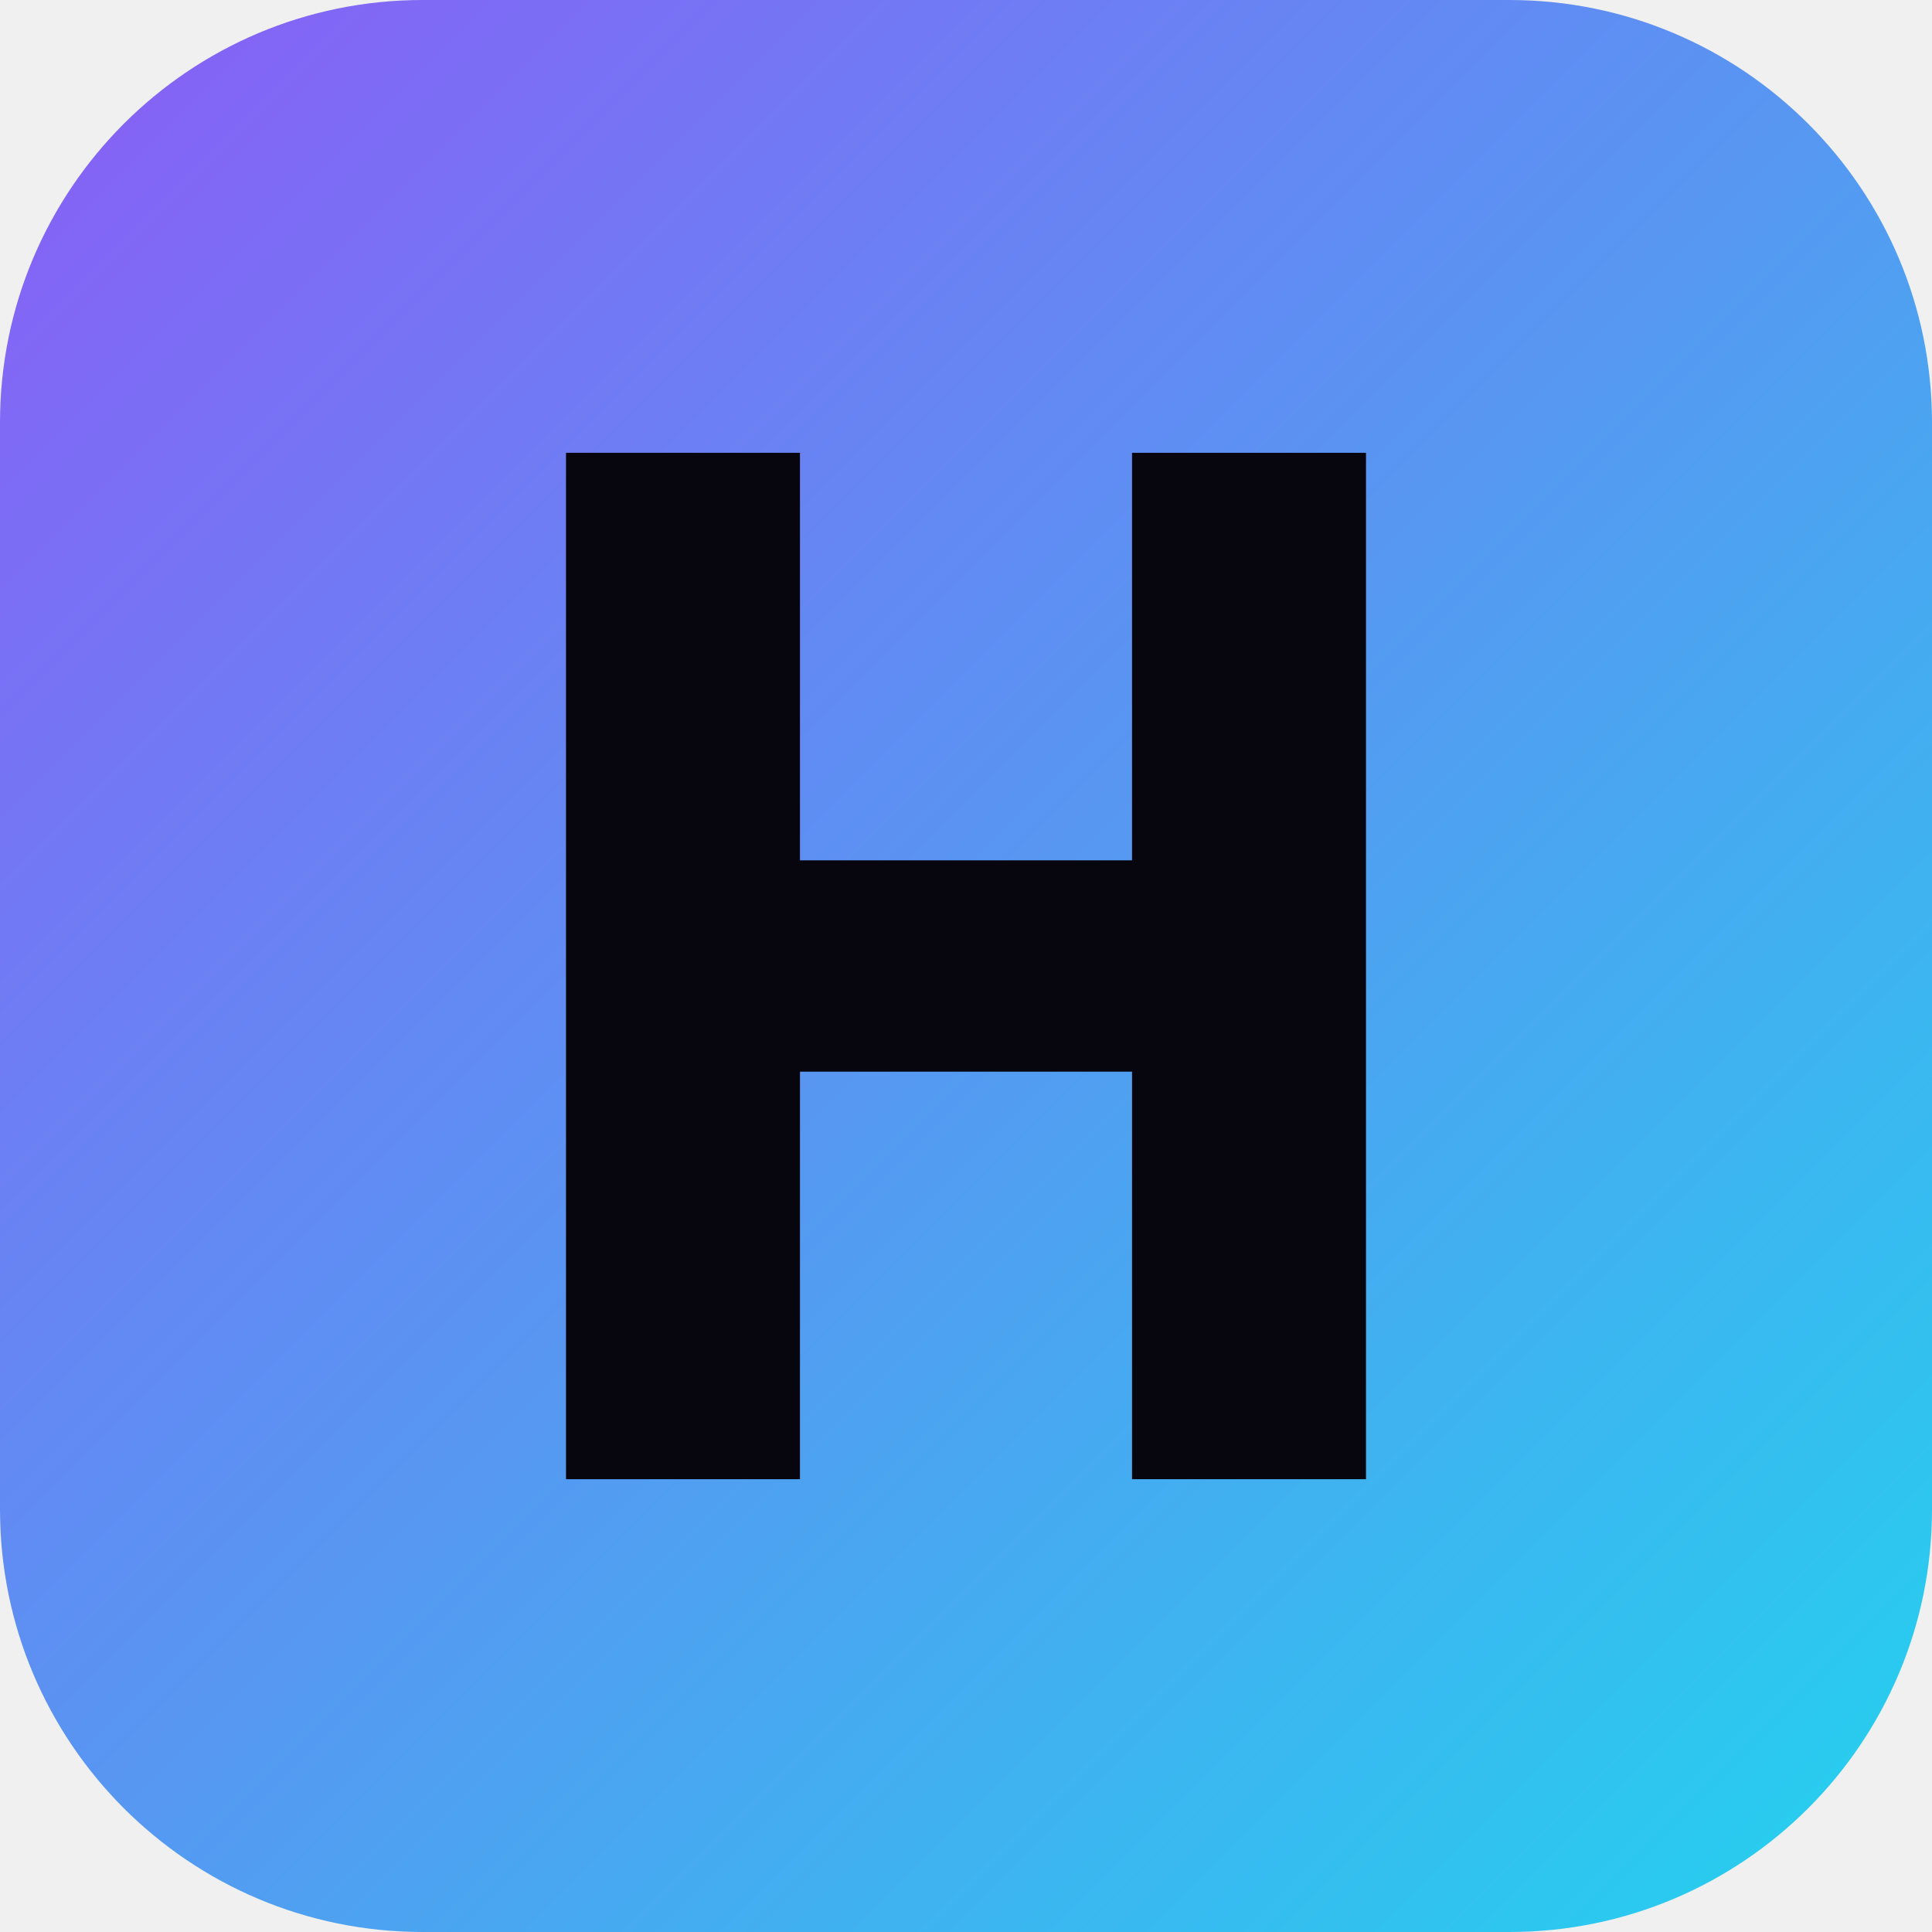
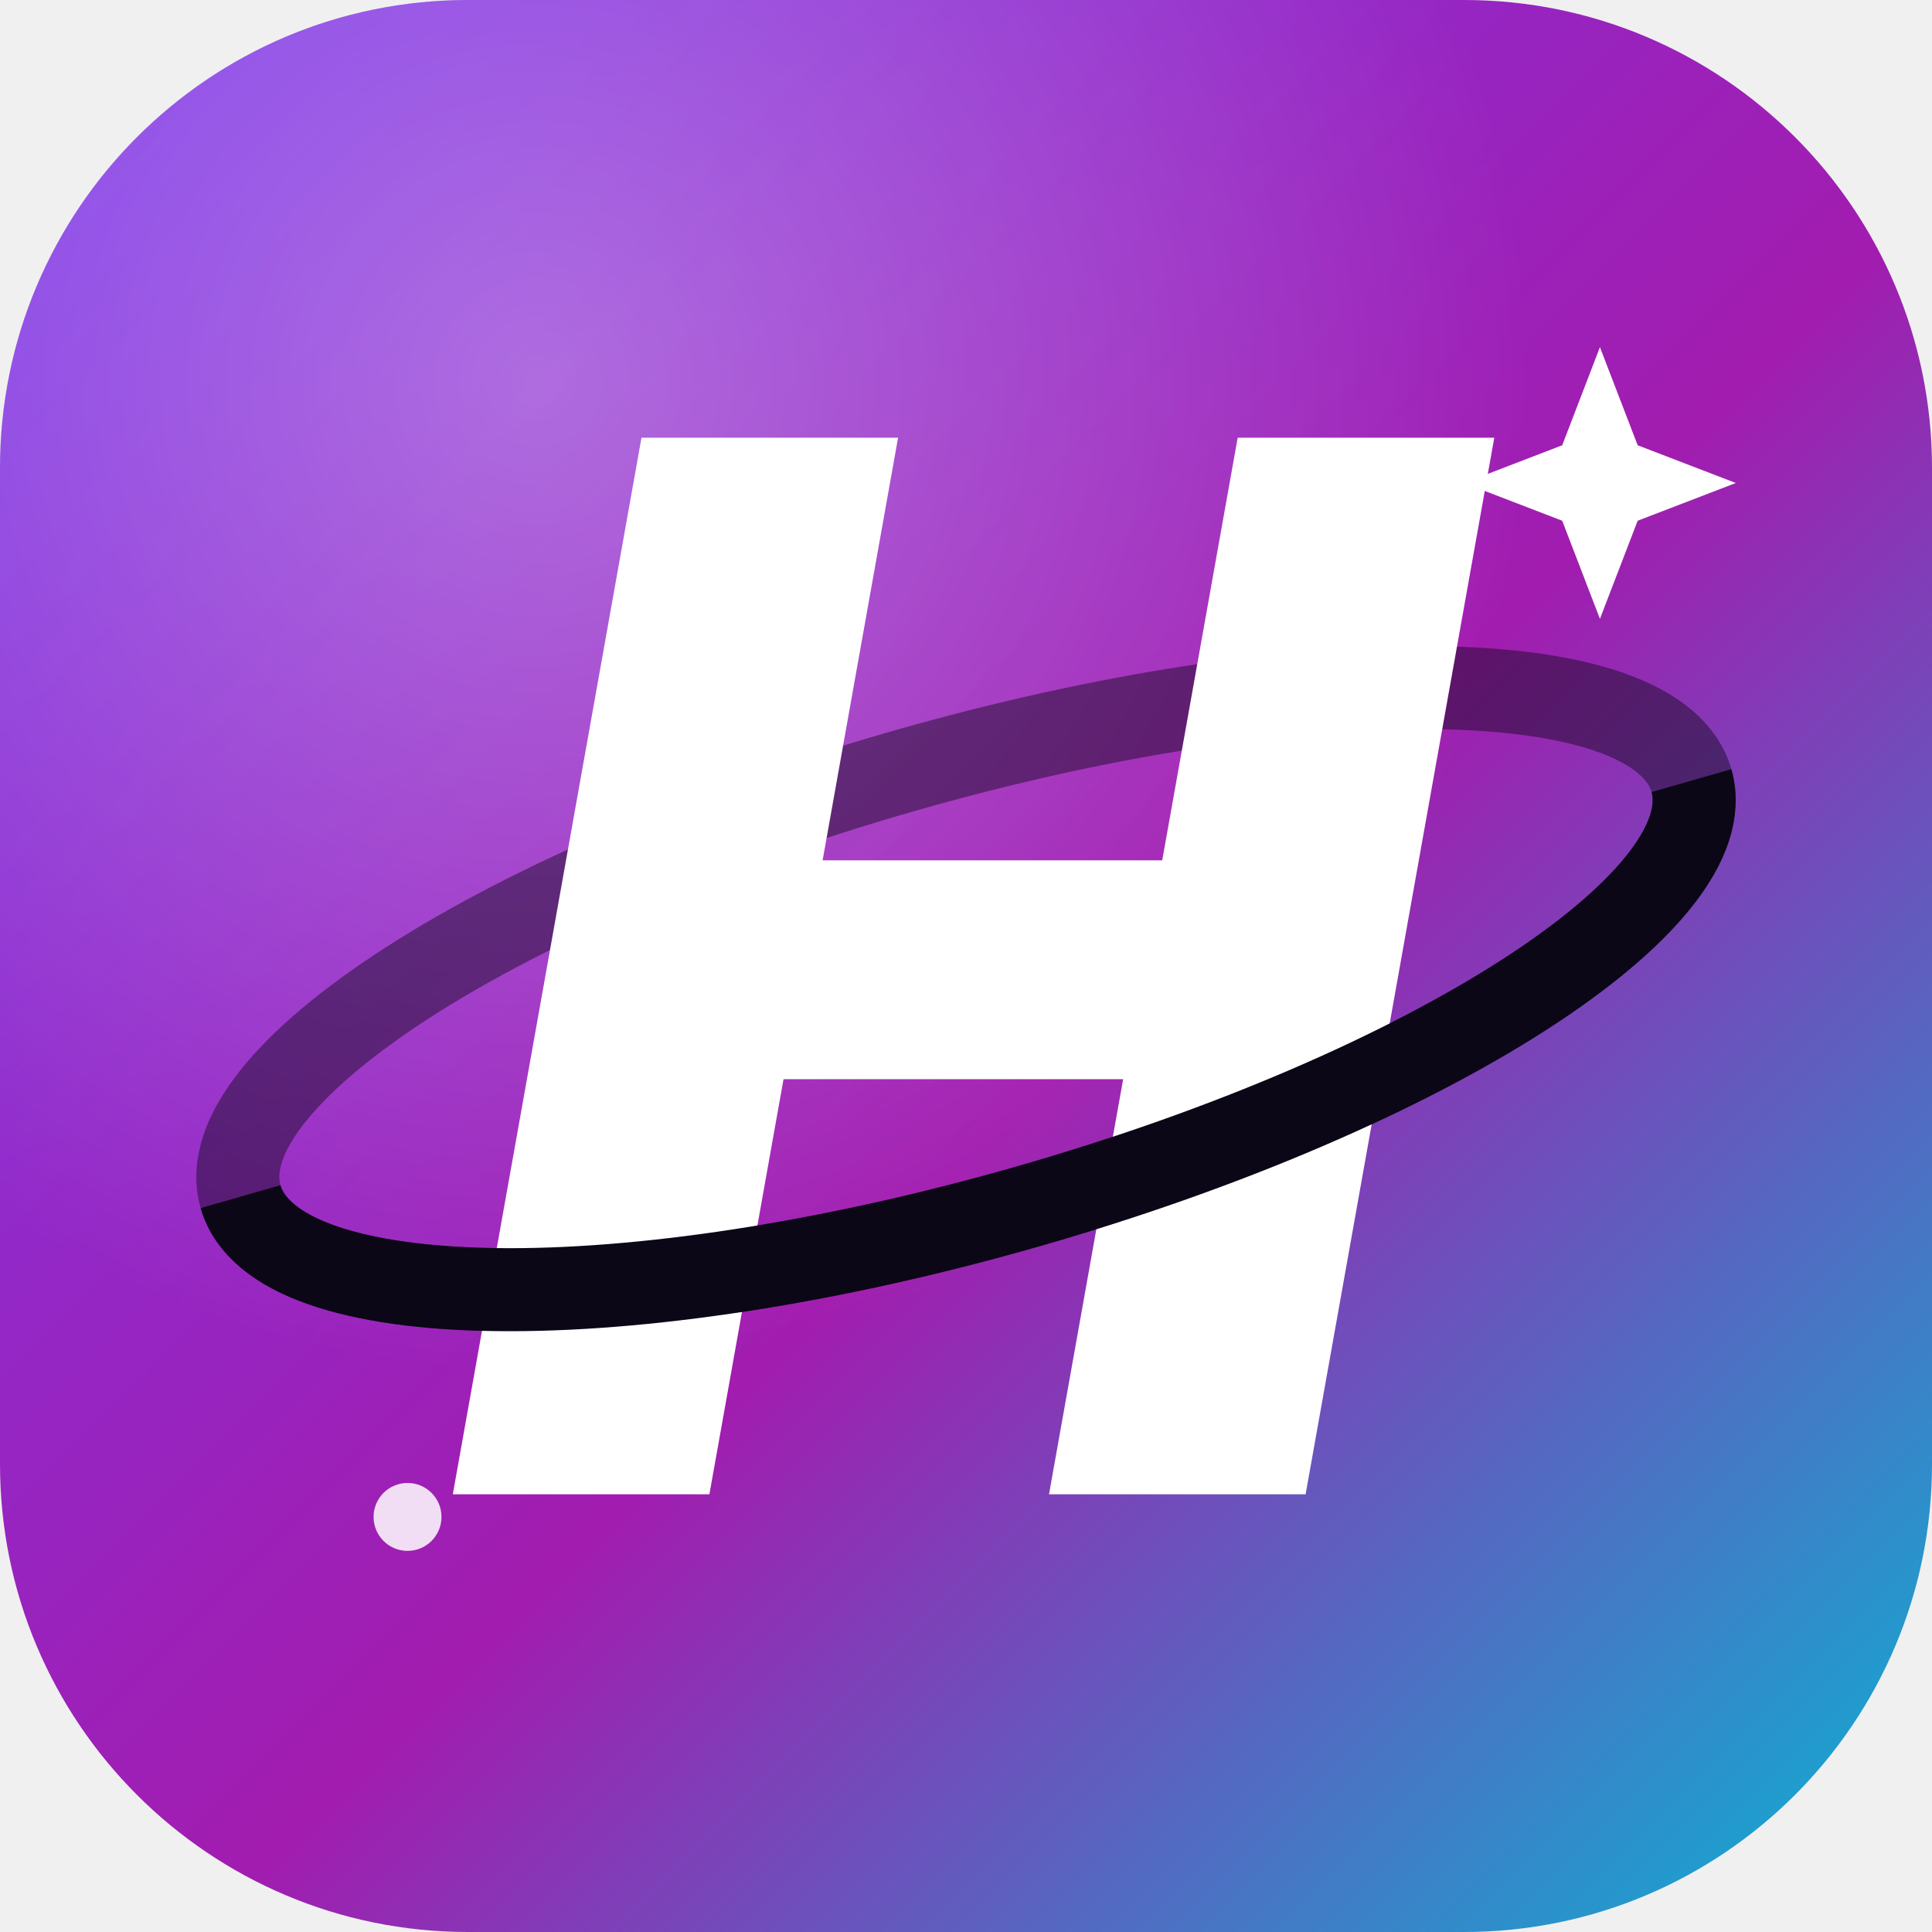
<svg xmlns="http://www.w3.org/2000/svg" viewBox="0 0 512 512" role="img" aria-label="Hypeverso">
  <defs>
-     <linearGradient id="g" x1="0" y1="0" x2="1" y2="1">
-       <stop offset="0" stop-color="#8b5cf6" />
-       <stop offset="1" stop-color="#22d3ee" />
+     <linearGradient id="hv-bg" x1="0" y1="0" x2="1" y2="1">
+       <stop offset="0" stop-color="#7c3aed" />
+       <stop offset=".55" stop-color="#a21caf" />
+       <stop offset="1" stop-color="#06b6d4" />
    </linearGradient>
+     <radialGradient id="hv-glow" cx=".28" cy=".2" r=".85">
+       <stop offset="0" stop-color="#fff" stop-opacity=".3" />
+       <stop offset=".6" stop-color="#fff" stop-opacity="0" />
+     </radialGradient>
+     <clipPath id="hv-front">
+       <rect x="0" y="262" width="512" height="250" />
+     </clipPath>
  </defs>
-   <rect width="512" height="512" rx="112" fill="url(#g)" />
-   <path d="M150 120h62v108h88V120h62v272h-62V284h-88v108h-62z" fill="#07050d" />
+   <rect width="512" height="512" rx="124" fill="url(#hv-bg)" />
+   <rect width="512" height="512" rx="124" fill="url(#hv-glow)" />
+   <g transform="rotate(-16 256 262)">
+     <ellipse cx="256" cy="262" rx="200" ry="60" fill="none" stroke="#0b0716" stroke-opacity=".45" stroke-width="22" />
+   </g>
+   <g fill="#fff">
+     <path d="M170 116h68l-50 280h-68z" />
+     <path d="M328 116h68l-50 280h-68z" />
+     <path d="M200 228h146l-11 58H189z" />
+   </g>
+   <g transform="rotate(-16 256 262)">
+     <ellipse cx="256" cy="262" rx="200" ry="60" fill="none" stroke="#0b0716" stroke-width="22" clip-path="url(#hv-front)" />
+   </g>
+   <path d="M424 92l10 26 26 10-26 10-10 26-10-26-26-10 26-10z" fill="#fff" />
+   <circle cx="108" cy="402" r="9" fill="#fff" fill-opacity=".85" />
</svg>
